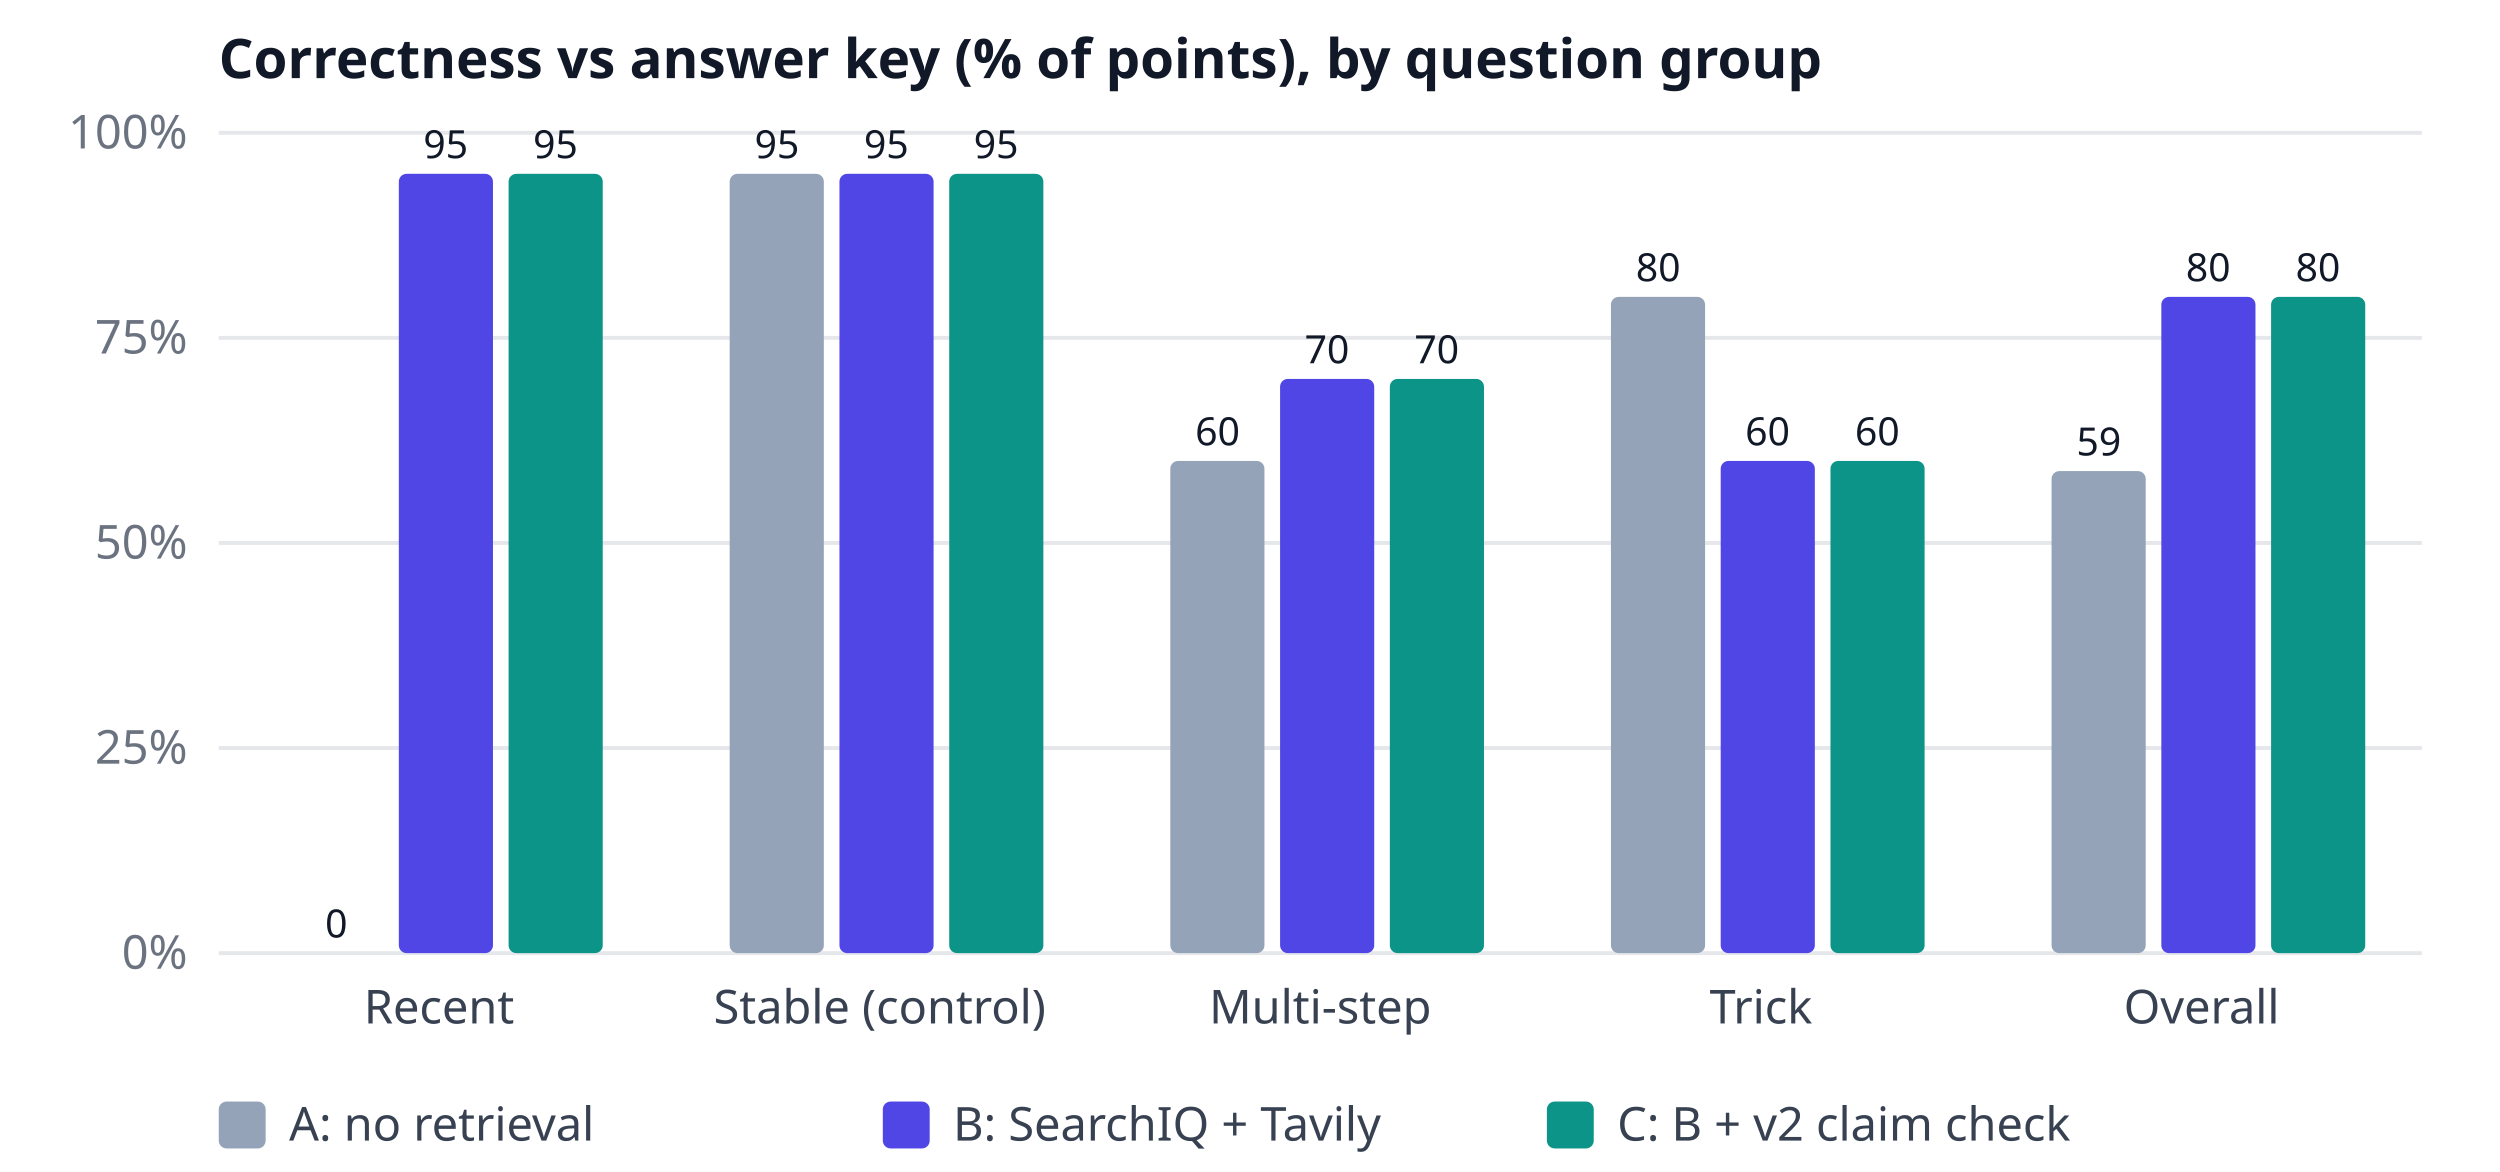
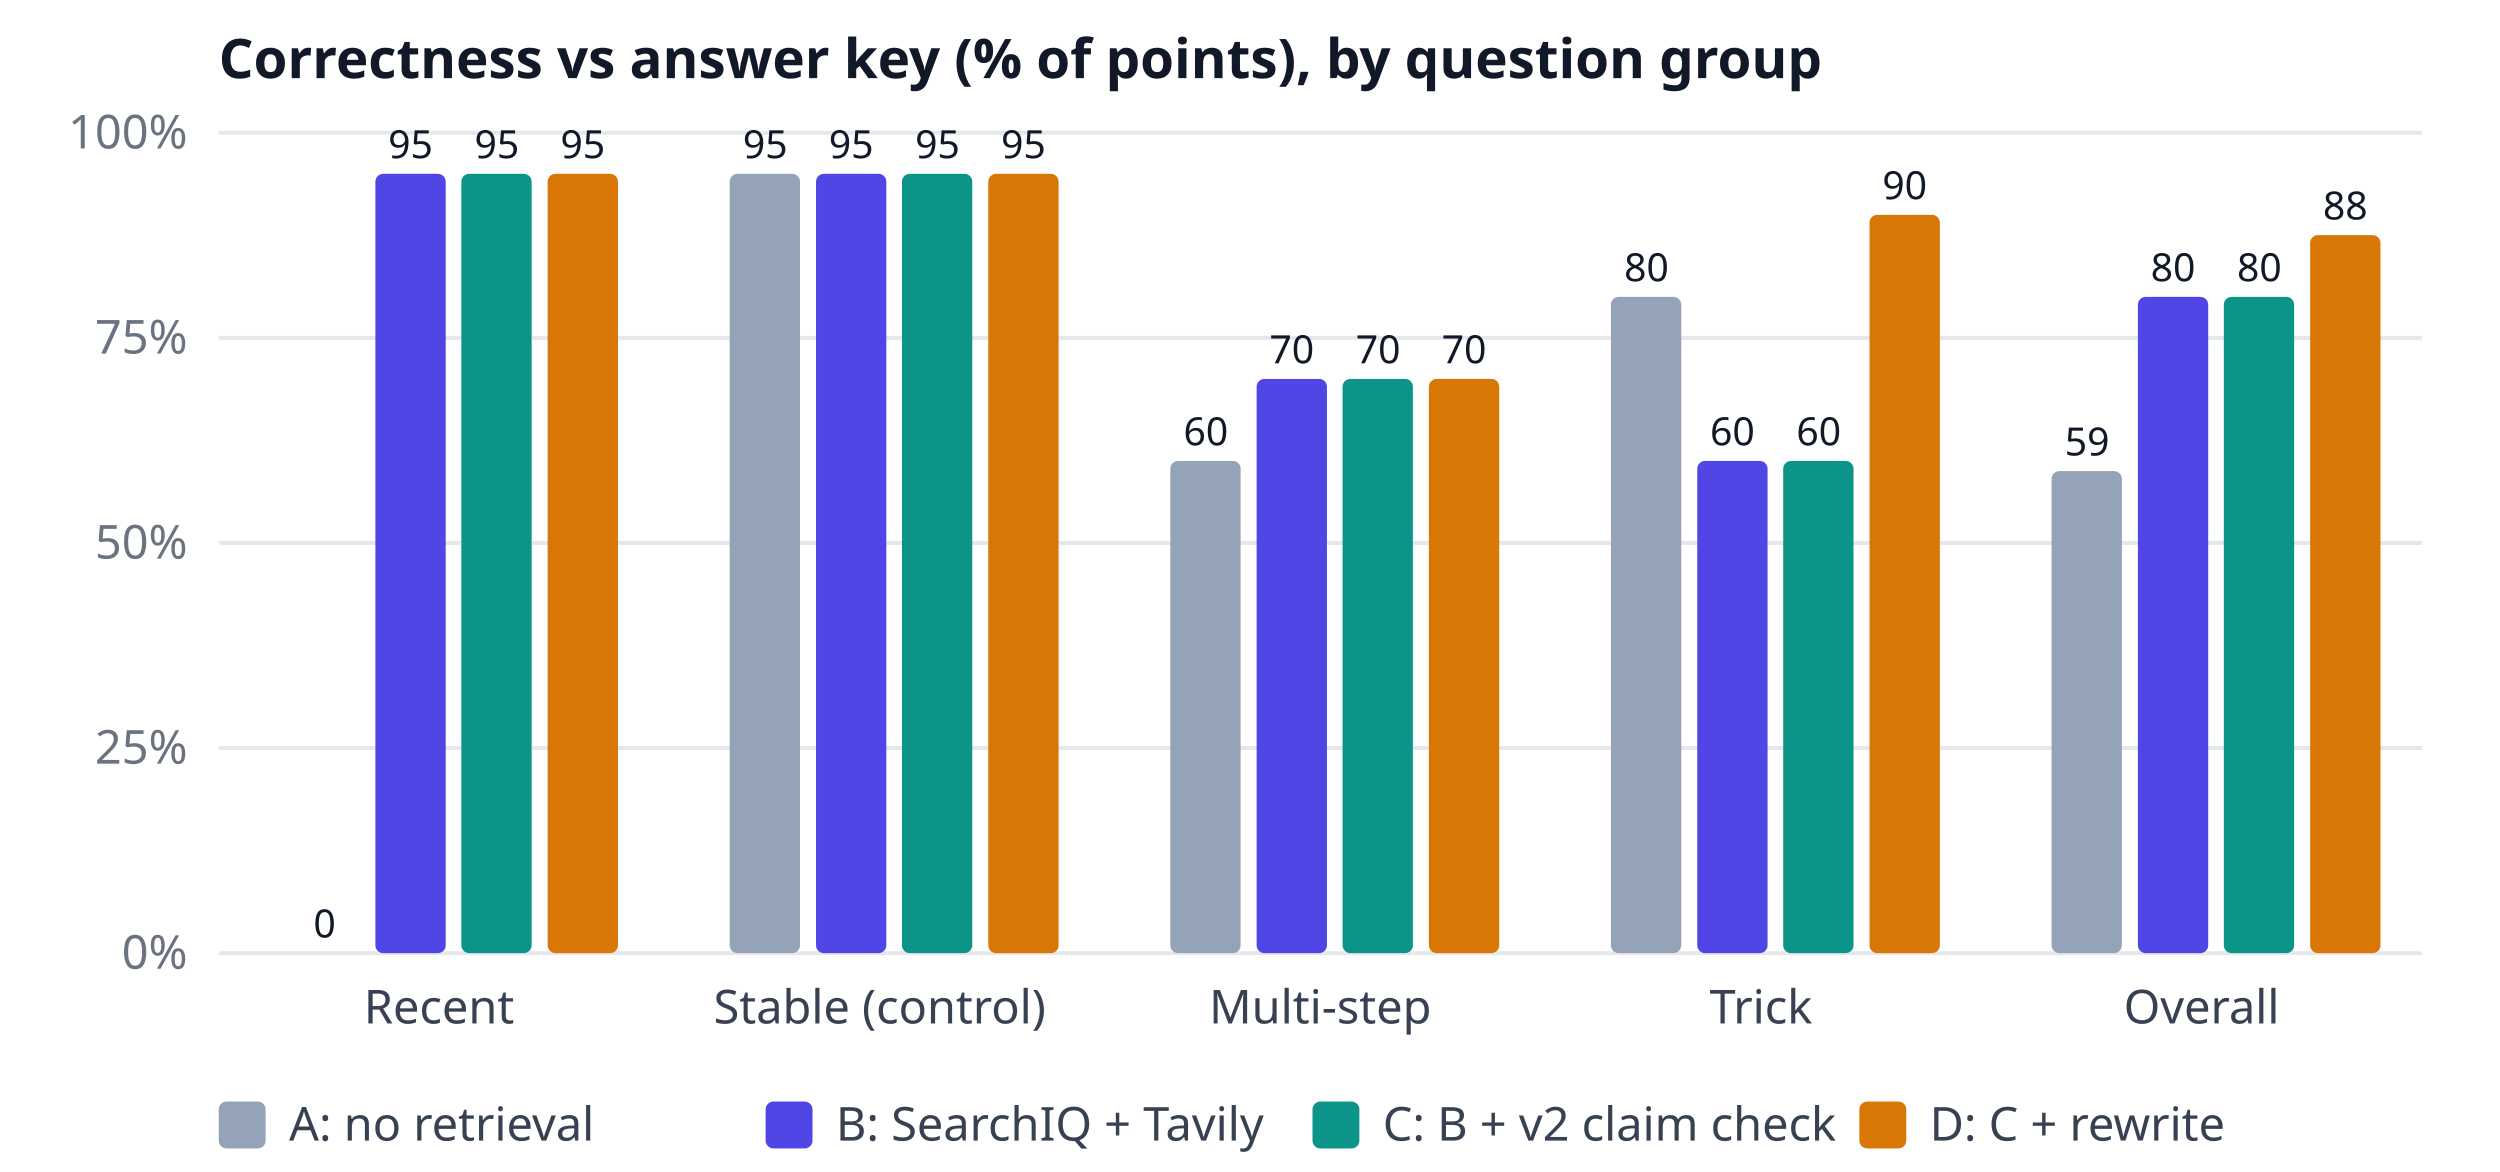
<svg xmlns="http://www.w3.org/2000/svg" viewBox="0 0 640 300" font-family="system-ui,sans-serif" font-size="12">
  <rect width="640" height="300" fill="#ffffff" />
  <text x="56" y="20" font-size="14" font-weight="700" fill="#111827">Correctness vs answer key (% of points), by question group</text>
  <line x1="56" x2="620" y1="244.0" y2="244.0" stroke="#e5e7eb" />
  <text x="48" y="248.0" text-anchor="end" fill="#6b7280">0%</text>
  <line x1="56" x2="620" y1="191.5" y2="191.5" stroke="#e5e7eb" />
  <text x="48" y="195.5" text-anchor="end" fill="#6b7280">25%</text>
  <line x1="56" x2="620" y1="139.0" y2="139.0" stroke="#e5e7eb" />
  <text x="48" y="143.0" text-anchor="end" fill="#6b7280">50%</text>
  <line x1="56" x2="620" y1="86.5" y2="86.5" stroke="#e5e7eb" />
  <text x="48" y="90.5" text-anchor="end" fill="#6b7280">75%</text>
  <line x1="56" x2="620" y1="34.0" y2="34.0" stroke="#e5e7eb" />
  <text x="48" y="38.0" text-anchor="end" fill="#6b7280">100%</text>
-   <rect x="74.0" y="244.0" width="24.1" height="0.0" fill="#94a3b8" rx="2" />
-   <text x="86.1" y="240.0" text-anchor="middle" font-size="10" fill="#111827">0</text>
-   <rect x="102.1" y="44.5" width="24.1" height="199.5" fill="#4f46e5" rx="2" />
-   <text x="114.1" y="40.5" text-anchor="middle" font-size="10" fill="#111827">95</text>
-   <rect x="130.2" y="44.5" width="24.1" height="199.5" fill="#0d9488" rx="2" />
-   <text x="142.2" y="40.5" text-anchor="middle" font-size="10" fill="#111827">95</text>
+   <rect x="74.0" y="244.0" width="18.0" height="0.0" fill="#94a3b8" rx="2" />
+   <text x="83.1" y="240.0" text-anchor="middle" font-size="10" fill="#111827">0</text>
+   <rect x="96.1" y="44.5" width="18.0" height="199.5" fill="#4f46e5" rx="2" />
+   <text x="105.1" y="40.5" text-anchor="middle" font-size="10" fill="#111827">95</text>
+   <rect x="118.1" y="44.5" width="18.0" height="199.5" fill="#0d9488" rx="2" />
+   <text x="127.2" y="40.5" text-anchor="middle" font-size="10" fill="#111827">95</text>
+   <rect x="140.2" y="44.5" width="18.0" height="199.5" fill="#d97706" rx="2" />
+   <text x="149.2" y="40.5" text-anchor="middle" font-size="10" fill="#111827">95</text>
  <text x="112.4" y="262.0" text-anchor="middle" fill="#374151">Recent</text>
-   <rect x="186.8" y="44.5" width="24.1" height="199.5" fill="#94a3b8" rx="2" />
-   <text x="198.9" y="40.5" text-anchor="middle" font-size="10" fill="#111827">95</text>
-   <rect x="214.9" y="44.5" width="24.1" height="199.5" fill="#4f46e5" rx="2" />
-   <text x="226.9" y="40.5" text-anchor="middle" font-size="10" fill="#111827">95</text>
-   <rect x="243.0" y="44.5" width="24.1" height="199.5" fill="#0d9488" rx="2" />
-   <text x="255.0" y="40.5" text-anchor="middle" font-size="10" fill="#111827">95</text>
+   <rect x="186.8" y="44.5" width="18.0" height="199.5" fill="#94a3b8" rx="2" />
+   <text x="195.9" y="40.5" text-anchor="middle" font-size="10" fill="#111827">95</text>
+   <rect x="208.9" y="44.5" width="18.0" height="199.5" fill="#4f46e5" rx="2" />
+   <text x="217.9" y="40.5" text-anchor="middle" font-size="10" fill="#111827">95</text>
+   <rect x="230.9" y="44.5" width="18.0" height="199.5" fill="#0d9488" rx="2" />
+   <text x="240.0" y="40.5" text-anchor="middle" font-size="10" fill="#111827">95</text>
+   <rect x="253.0" y="44.5" width="18.0" height="199.5" fill="#d97706" rx="2" />
+   <text x="262.0" y="40.5" text-anchor="middle" font-size="10" fill="#111827">95</text>
  <text x="225.2" y="262.0" text-anchor="middle" fill="#374151">Stable (control)</text>
-   <rect x="299.6" y="118.0" width="24.1" height="126.0" fill="#94a3b8" rx="2" />
-   <text x="311.7" y="114.0" text-anchor="middle" font-size="10" fill="#111827">60</text>
-   <rect x="327.7" y="97.0" width="24.1" height="147.0" fill="#4f46e5" rx="2" />
-   <text x="339.7" y="93.0" text-anchor="middle" font-size="10" fill="#111827">70</text>
-   <rect x="355.8" y="97.0" width="24.1" height="147.0" fill="#0d9488" rx="2" />
-   <text x="367.8" y="93.0" text-anchor="middle" font-size="10" fill="#111827">70</text>
+   <rect x="299.6" y="118.0" width="18.0" height="126.0" fill="#94a3b8" rx="2" />
+   <text x="308.7" y="114.0" text-anchor="middle" font-size="10" fill="#111827">60</text>
+   <rect x="321.7" y="97.0" width="18.0" height="147.0" fill="#4f46e5" rx="2" />
+   <text x="330.7" y="93.0" text-anchor="middle" font-size="10" fill="#111827">70</text>
+   <rect x="343.7" y="97.0" width="18.0" height="147.0" fill="#0d9488" rx="2" />
+   <text x="352.8" y="93.0" text-anchor="middle" font-size="10" fill="#111827">70</text>
+   <rect x="365.8" y="97.0" width="18.0" height="147.0" fill="#d97706" rx="2" />
+   <text x="374.8" y="93.0" text-anchor="middle" font-size="10" fill="#111827">70</text>
  <text x="338.0" y="262.0" text-anchor="middle" fill="#374151">Multi-step</text>
-   <rect x="412.4" y="76.0" width="24.1" height="168.0" fill="#94a3b8" rx="2" />
-   <text x="424.5" y="72.0" text-anchor="middle" font-size="10" fill="#111827">80</text>
-   <rect x="440.5" y="118.0" width="24.1" height="126.0" fill="#4f46e5" rx="2" />
-   <text x="452.5" y="114.0" text-anchor="middle" font-size="10" fill="#111827">60</text>
-   <rect x="468.6" y="118.0" width="24.1" height="126.0" fill="#0d9488" rx="2" />
-   <text x="480.6" y="114.0" text-anchor="middle" font-size="10" fill="#111827">60</text>
+   <rect x="412.4" y="76.0" width="18.0" height="168.0" fill="#94a3b8" rx="2" />
+   <text x="421.5" y="72.0" text-anchor="middle" font-size="10" fill="#111827">80</text>
+   <rect x="434.5" y="118.0" width="18.0" height="126.0" fill="#4f46e5" rx="2" />
+   <text x="443.5" y="114.0" text-anchor="middle" font-size="10" fill="#111827">60</text>
+   <rect x="456.5" y="118.0" width="18.0" height="126.0" fill="#0d9488" rx="2" />
+   <text x="465.6" y="114.0" text-anchor="middle" font-size="10" fill="#111827">60</text>
+   <rect x="478.6" y="55.0" width="18.0" height="189.0" fill="#d97706" rx="2" />
+   <text x="487.6" y="51.0" text-anchor="middle" font-size="10" fill="#111827">90</text>
  <text x="450.8" y="262.0" text-anchor="middle" fill="#374151">Trick</text>
-   <rect x="525.2" y="120.6" width="24.1" height="123.4" fill="#94a3b8" rx="2" />
-   <text x="537.3" y="116.6" text-anchor="middle" font-size="10" fill="#111827">59</text>
-   <rect x="553.3" y="76.0" width="24.1" height="168.0" fill="#4f46e5" rx="2" />
-   <text x="565.3" y="72.0" text-anchor="middle" font-size="10" fill="#111827">80</text>
-   <rect x="581.4" y="76.0" width="24.1" height="168.0" fill="#0d9488" rx="2" />
-   <text x="593.4" y="72.0" text-anchor="middle" font-size="10" fill="#111827">80</text>
+   <rect x="525.2" y="120.6" width="18.0" height="123.4" fill="#94a3b8" rx="2" />
+   <text x="534.3" y="116.6" text-anchor="middle" font-size="10" fill="#111827">59</text>
+   <rect x="547.3" y="76.0" width="18.0" height="168.0" fill="#4f46e5" rx="2" />
+   <text x="556.3" y="72.0" text-anchor="middle" font-size="10" fill="#111827">80</text>
+   <rect x="569.3" y="76.0" width="18.0" height="168.0" fill="#0d9488" rx="2" />
+   <text x="578.4" y="72.0" text-anchor="middle" font-size="10" fill="#111827">80</text>
+   <rect x="591.4" y="60.2" width="18.0" height="183.8" fill="#d97706" rx="2" />
+   <text x="600.4" y="56.2" text-anchor="middle" font-size="10" fill="#111827">88</text>
  <text x="563.6" y="262.0" text-anchor="middle" fill="#374151">Overall</text>
  <rect x="56" y="282" width="12" height="12" fill="#94a3b8" rx="2" />
  <text x="74" y="292" fill="#374151">A: no retrieval</text>
-   <rect x="226" y="282" width="12" height="12" fill="#4f46e5" rx="2" />
-   <text x="244" y="292" fill="#374151">B: SearchIQ + Tavily</text>
-   <rect x="396" y="282" width="12" height="12" fill="#0d9488" rx="2" />
-   <text x="414" y="292" fill="#374151">C: B + v2 claim check</text>
+   <rect x="196" y="282" width="12" height="12" fill="#4f46e5" rx="2" />
+   <text x="214" y="292" fill="#374151">B: SearchIQ + Tavily</text>
+   <rect x="336" y="282" width="12" height="12" fill="#0d9488" rx="2" />
+   <text x="354" y="292" fill="#374151">C: B + v2 claim check</text>
+   <rect x="476" y="282" width="12" height="12" fill="#d97706" rx="2" />
+   <text x="494" y="292" fill="#374151">D: C + rewrite</text>
</svg>
